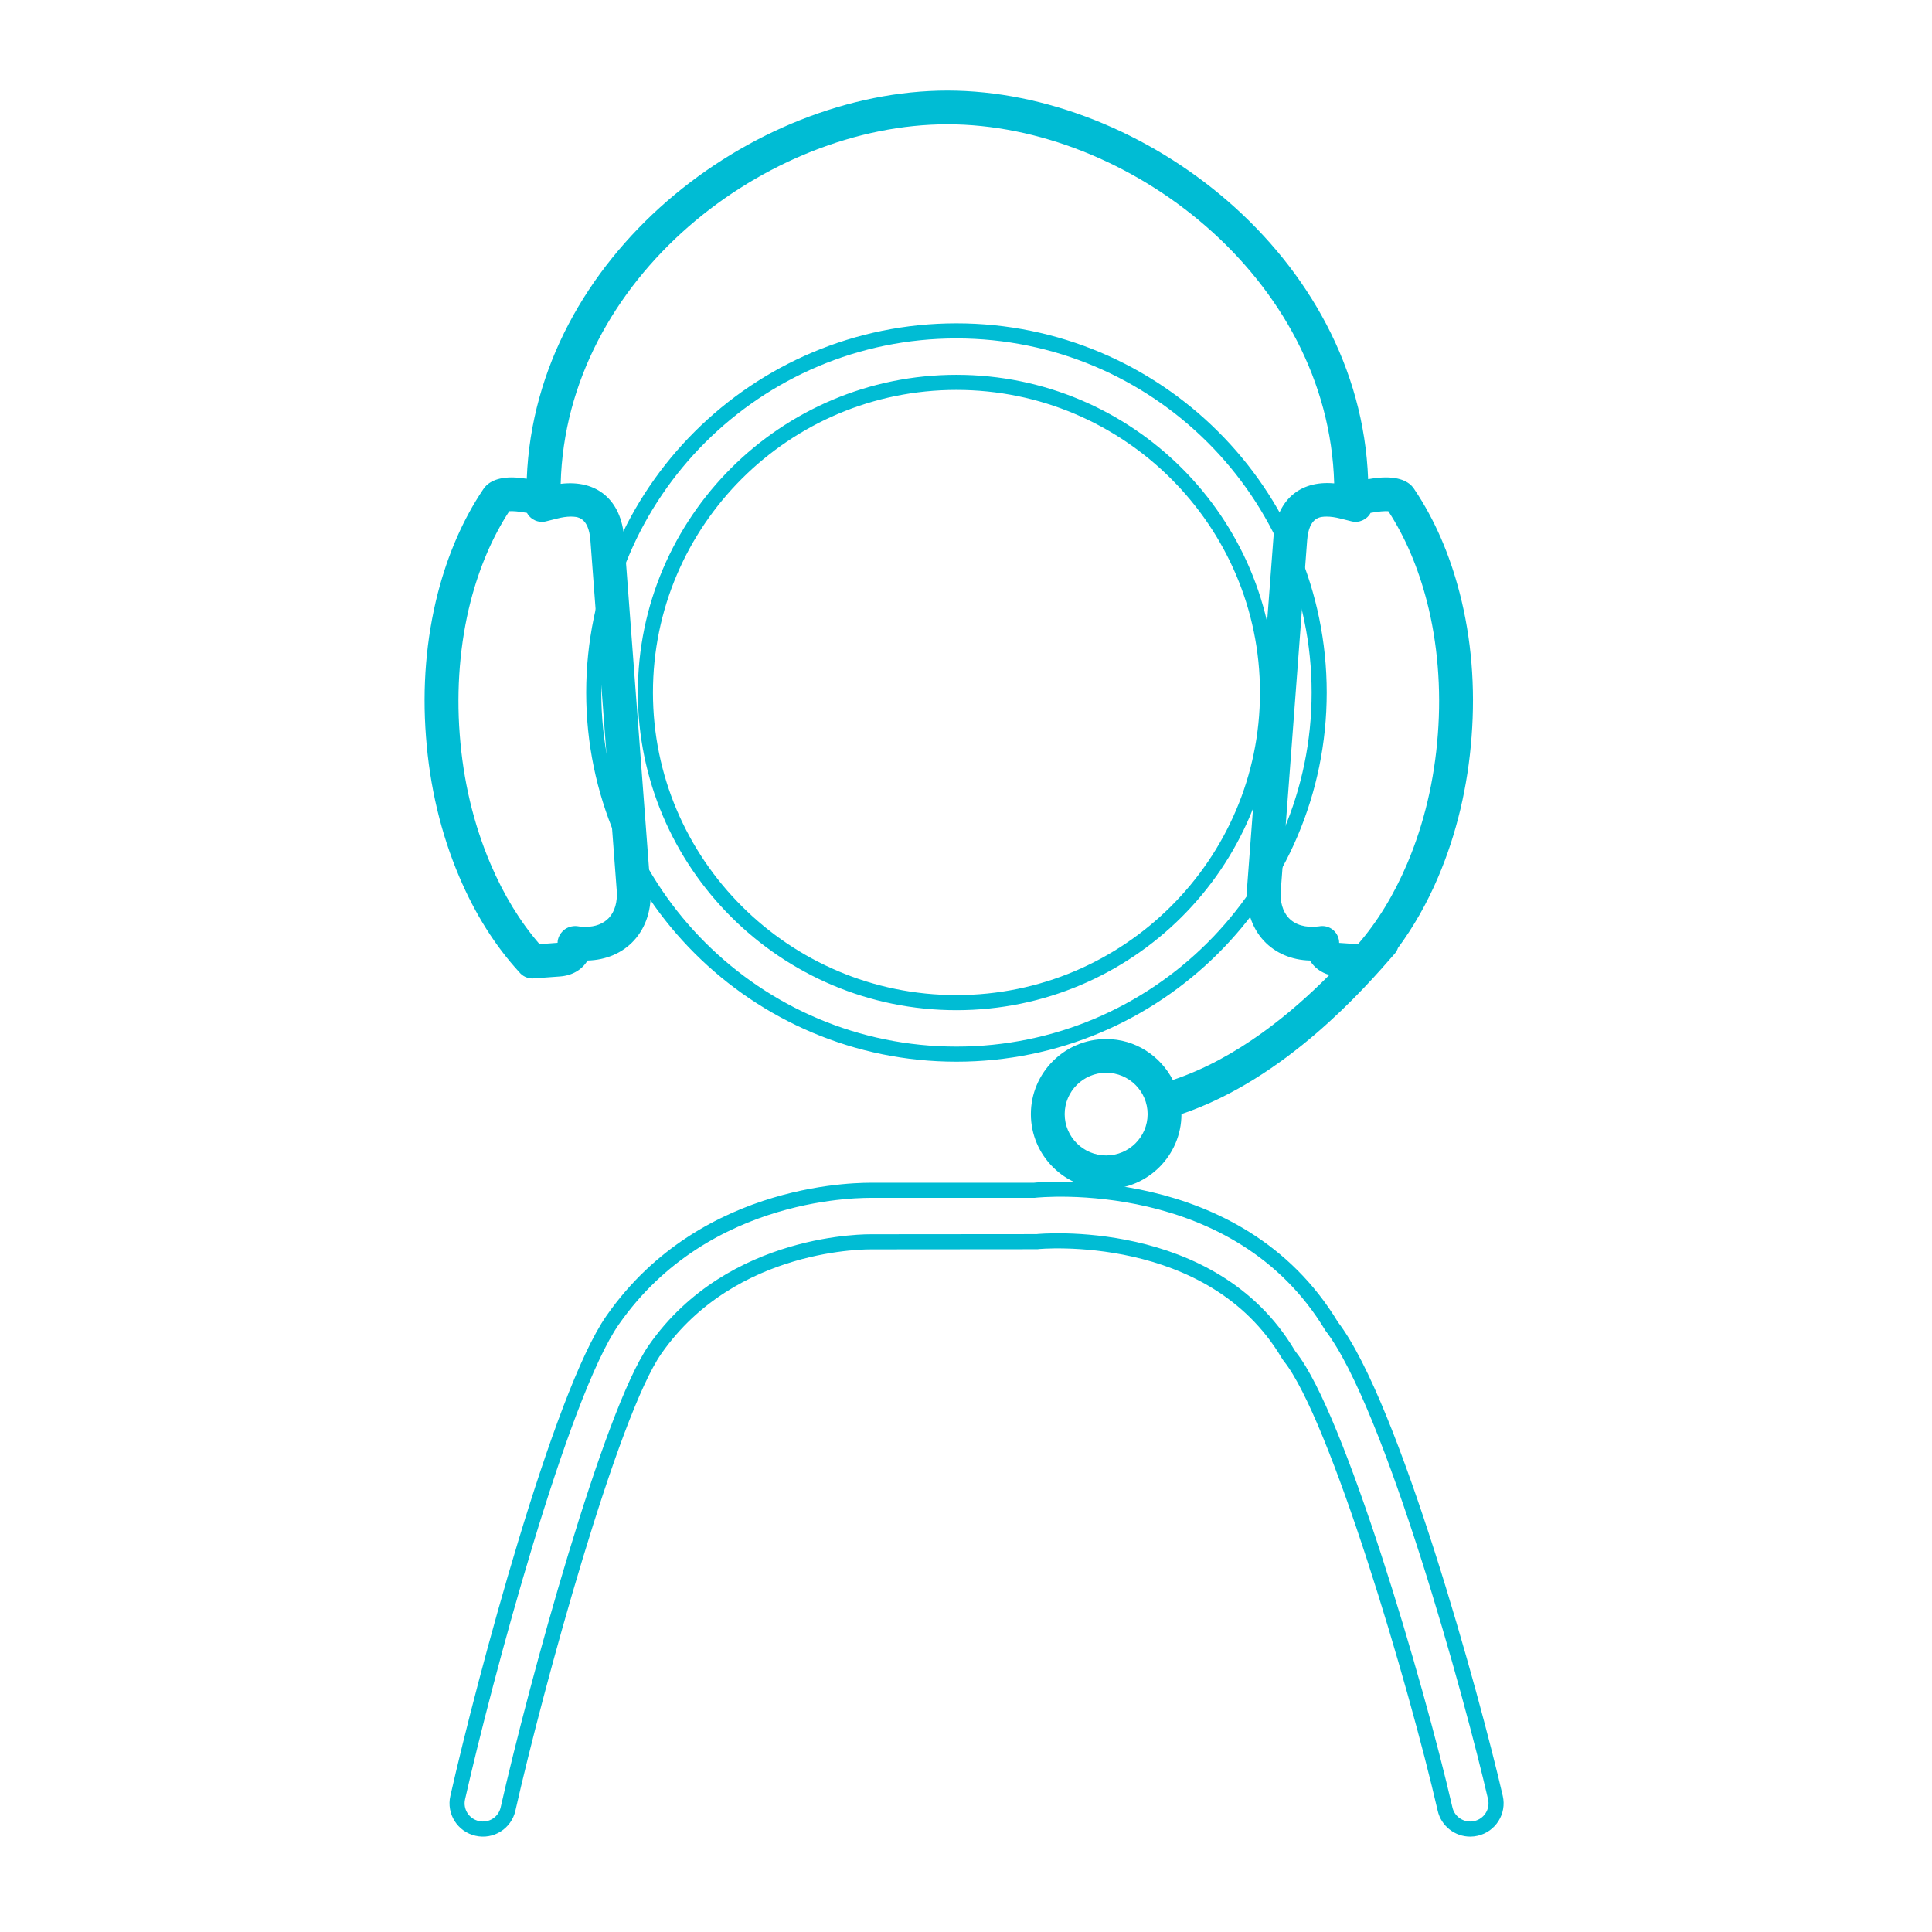
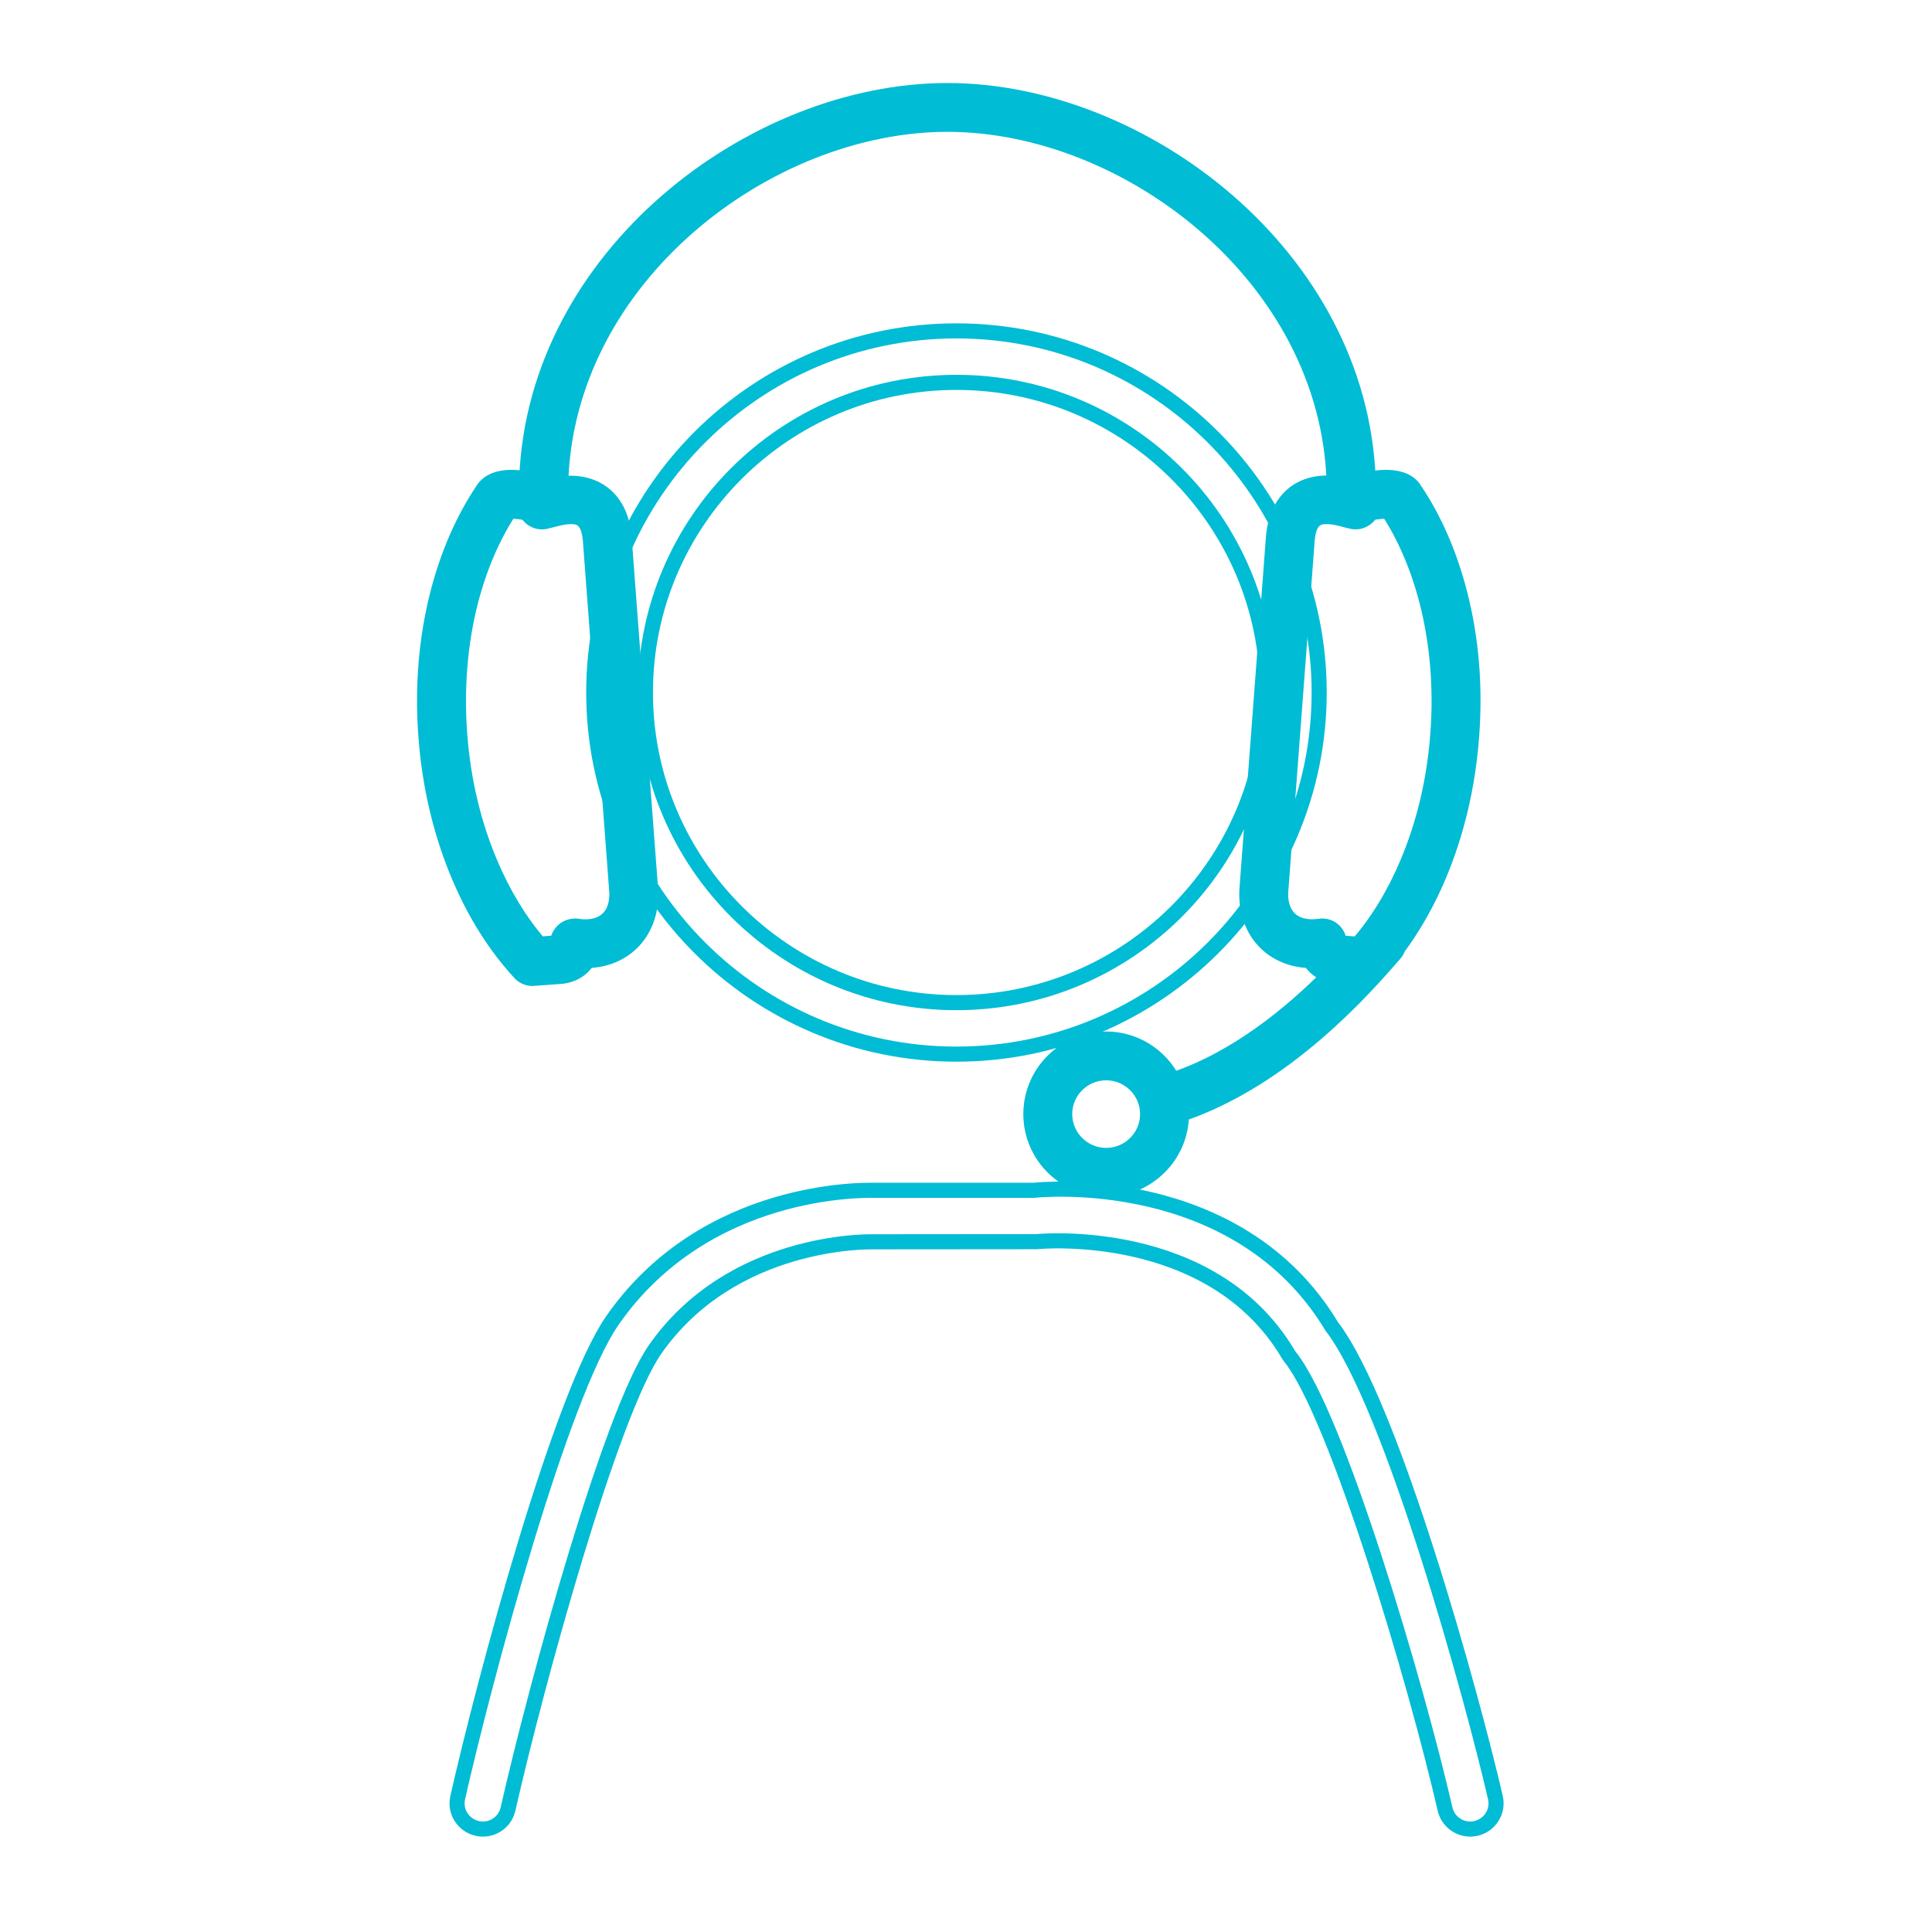
<svg xmlns="http://www.w3.org/2000/svg" width="128px" height="128px" viewBox="0 0 128 128" version="1.1">
  <defs />
  <g id="Page-2" stroke="none" stroke-width="1" fill="none" fill-rule="evenodd">
-     <g id="Support">
+     <g id="Support" stroke="#00BCD4">
      <g transform="translate(28, 6)">
        <path d="M65.731,26.458 C65.524,26.094 65.02,25.629 63.813,25.629 C63.464,25.629 63.061,25.675 62.642,25.747 C62.097,10.955 47.688,0 34.77,0 C21.859,0 7.46,10.94 6.899,25.718 C6.538,25.665 6.196,25.629 5.905,25.629 C4.704,25.629 4.204,26.107 3.999,26.441 C2.683,28.402 1.678,30.704 1.009,33.288 C0.235,36.31 -0.031,39.511 0.222,42.802 C0.467,46.098 1.209,49.225 2.429,52.095 C3.469,54.545 4.805,56.668 6.401,58.406 C6.611,58.667 6.932,58.825 7.274,58.825 C7.304,58.825 9.104,58.692 9.104,58.692 C9.924,58.63 10.569,58.238 10.926,57.638 C12.144,57.608 13.226,57.146 13.984,56.33 C14.805,55.447 15.199,54.207 15.096,52.838 L14.415,43.805 C13.939,37.48 13.45,30.996 13.35,29.63 C13.159,27.12 11.543,25.765 9.146,26.056 C9.501,12.387 22.821,2.234 34.77,2.234 C46.71,2.234 60.017,12.374 60.393,26.025 C58.072,25.814 56.551,27.181 56.368,29.632 C56.214,31.705 55.162,45.659 54.62,52.838 C54.519,54.208 54.914,55.45 55.734,56.332 C56.493,57.146 57.573,57.608 58.79,57.638 C59.065,58.098 59.51,58.43 60.073,58.592 C57.606,61.075 53.982,64.122 49.703,65.551 C48.874,63.949 47.215,62.839 45.285,62.839 C42.535,62.839 40.298,65.07 40.298,67.812 C40.298,70.554 42.535,72.784 45.285,72.784 C48.036,72.784 50.274,70.554 50.274,67.812 C57.185,65.466 62.4,59.489 64.402,57.187 C64.503,57.072 64.574,56.942 64.618,56.807 C65.647,55.413 66.548,53.842 67.289,52.095 C68.506,49.231 69.249,46.104 69.496,42.805 C69.749,39.505 69.485,36.304 68.706,33.286 C68.04,30.71 67.041,28.412 65.731,26.458 Z M9.809,28.226 C10.224,28.226 10.996,28.226 11.116,29.797 C11.216,31.158 11.704,37.645 12.181,43.971 L12.86,53.005 C12.917,53.749 12.733,54.39 12.341,54.813 C11.979,55.2 11.445,55.407 10.795,55.407 C10.662,55.407 10.526,55.398 10.45,55.391 C10.417,55.385 10.248,55.361 10.214,55.358 C9.911,55.332 9.564,55.431 9.333,55.642 C9.1,55.854 8.941,56.15 8.941,56.464 L7.746,56.554 C6.457,55.067 5.364,53.277 4.492,51.224 C3.367,48.577 2.682,45.69 2.456,42.636 C2.226,39.627 2.475,36.586 3.179,33.843 C3.763,31.589 4.623,29.58 5.739,27.869 C5.945,27.849 6.366,27.878 6.914,27.98 C7.153,28.432 7.681,28.671 8.19,28.536 L8.908,28.356 C9.244,28.269 9.548,28.226 9.809,28.226 L9.809,28.226 Z M45.285,70.551 C43.771,70.551 42.538,69.322 42.538,67.812 C42.538,66.302 43.771,65.073 45.285,65.073 C46.801,65.073 48.033,66.302 48.033,67.812 C48.033,69.322 46.801,70.551 45.285,70.551 L45.285,70.551 Z M67.262,42.637 C67.035,45.696 66.348,48.583 65.228,51.224 C64.354,53.279 63.261,55.072 61.969,56.555 L60.723,56.47 C60.723,56.156 60.59,55.857 60.357,55.644 C60.151,55.456 59.882,55.353 59.604,55.353 C59.57,55.353 59.534,55.355 59.5,55.359 C59.489,55.359 59.344,55.38 59.334,55.38 C58.504,55.48 57.812,55.28 57.377,54.813 C56.983,54.39 56.798,53.749 56.855,53.005 C57.398,45.825 58.45,31.87 58.602,29.799 C58.722,28.226 59.494,28.226 59.908,28.226 C60.17,28.226 60.474,28.269 60.816,28.357 L61.531,28.536 C62.037,28.667 62.565,28.43 62.805,27.98 C63.311,27.882 63.767,27.851 63.981,27.869 C65.095,29.577 65.952,31.587 66.536,33.843 C67.243,36.582 67.494,39.623 67.262,42.637 L67.262,42.637 Z" id="Fill-128" fill="#00BCD4" />
-         <path d="M35.364,63.839 C48.618,63.839 59.399,53.089 59.399,39.881 C59.399,26.671 48.618,15.922 35.364,15.922 C22.116,15.922 11.337,26.671 11.337,39.881 C11.337,53.089 22.116,63.839 35.364,63.839 L35.364,63.839 Z M35.364,19.333 C46.731,19.333 55.977,28.552 55.977,39.881 C55.977,51.208 46.731,60.427 35.364,60.427 C24.003,60.427 14.759,51.208 14.759,39.881 C14.759,28.552 24.003,19.333 35.364,19.333 L35.364,19.333 Z M71.074,113.093 C69.564,106.531 64.212,87.045 60.229,81.875 C53.988,71.508 40.875,72.813 40.503,72.861 L29.811,72.861 C29.368,72.87 18.79,72.577 12.59,81.459 C9.145,86.397 4.097,105.255 2.324,113.099 C2.114,114.018 2.694,114.93 3.615,115.137 C4.539,115.351 5.454,114.769 5.659,113.85 C7.525,105.609 12.453,87.632 15.4,83.406 C20.508,76.086 29.613,76.277 29.752,76.273 L40.686,76.264 C40.804,76.243 52.261,75.154 57.341,83.708 C57.382,83.774 57.426,83.84 57.473,83.899 C60.592,87.825 65.814,105.487 67.739,113.857 C67.919,114.646 68.626,115.181 69.404,115.181 C69.532,115.181 69.66,115.167 69.788,115.137 C70.709,114.928 71.286,114.012 71.074,113.093 L71.074,113.093 Z" id="Fill-91" stroke="#00BCD4" />
+         <path d="M35.364,63.839 C48.618,63.839 59.399,53.089 59.399,39.881 C59.399,26.671 48.618,15.922 35.364,15.922 C22.116,15.922 11.337,26.671 11.337,39.881 C11.337,53.089 22.116,63.839 35.364,63.839 L35.364,63.839 Z M35.364,19.333 C46.731,19.333 55.977,28.552 55.977,39.881 C55.977,51.208 46.731,60.427 35.364,60.427 C24.003,60.427 14.759,51.208 14.759,39.881 C14.759,28.552 24.003,19.333 35.364,19.333 L35.364,19.333 Z M71.074,113.093 C69.564,106.531 64.212,87.045 60.229,81.875 C53.988,71.508 40.875,72.813 40.503,72.861 L29.811,72.861 C29.368,72.87 18.79,72.577 12.59,81.459 C9.145,86.397 4.097,105.255 2.324,113.099 C2.114,114.018 2.694,114.93 3.615,115.137 C4.539,115.351 5.454,114.769 5.659,113.85 C7.525,105.609 12.453,87.632 15.4,83.406 C20.508,76.086 29.613,76.277 29.752,76.273 L40.686,76.264 C40.804,76.243 52.261,75.154 57.341,83.708 C57.382,83.774 57.426,83.84 57.473,83.899 C60.592,87.825 65.814,105.487 67.739,113.857 C67.919,114.646 68.626,115.181 69.404,115.181 C69.532,115.181 69.66,115.167 69.788,115.137 C70.709,114.928 71.286,114.012 71.074,113.093 L71.074,113.093 Z" id="Fill-91" />
      </g>
    </g>
  </g>
</svg>
